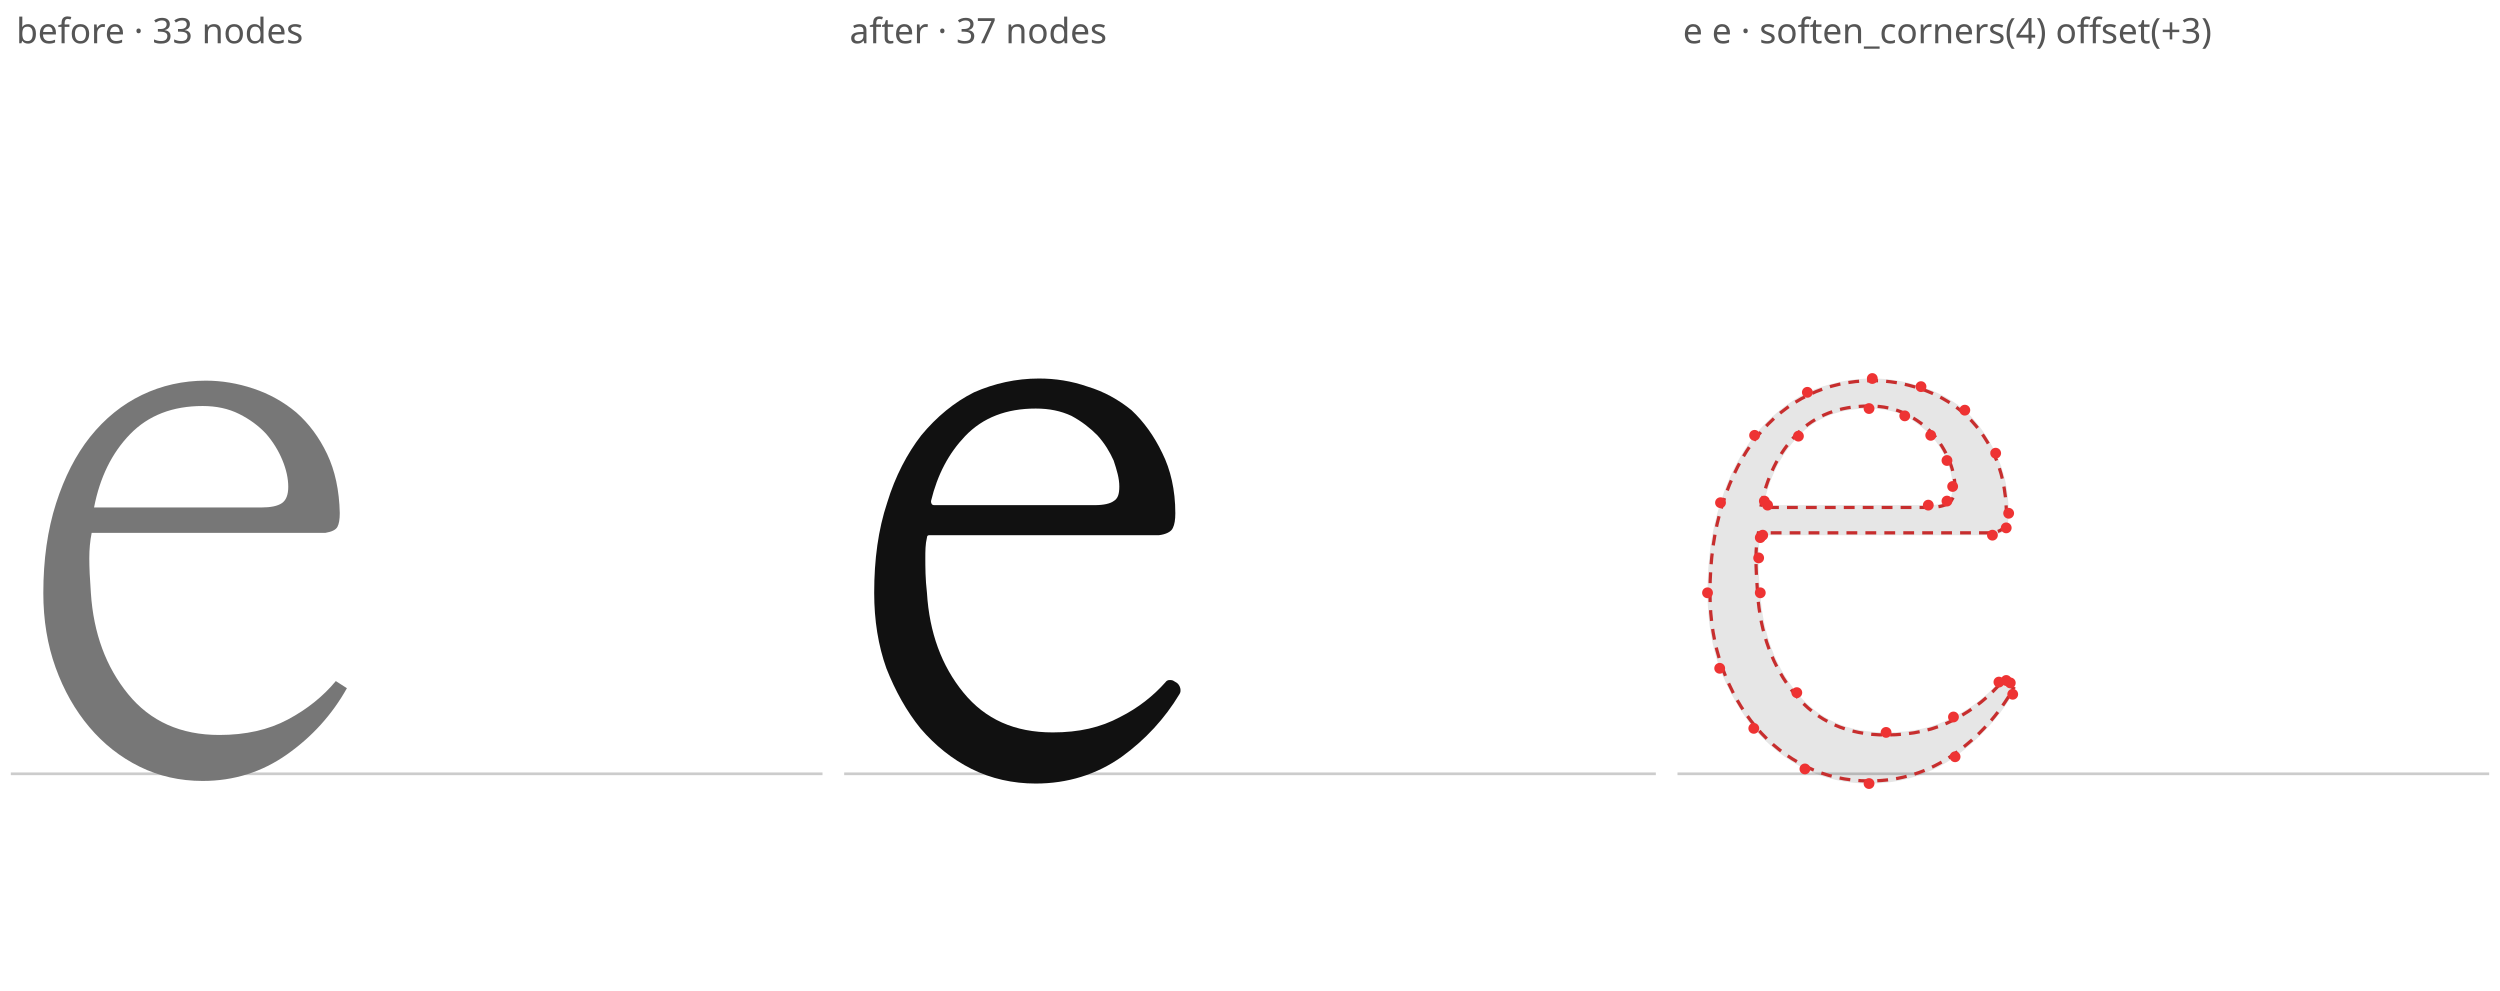
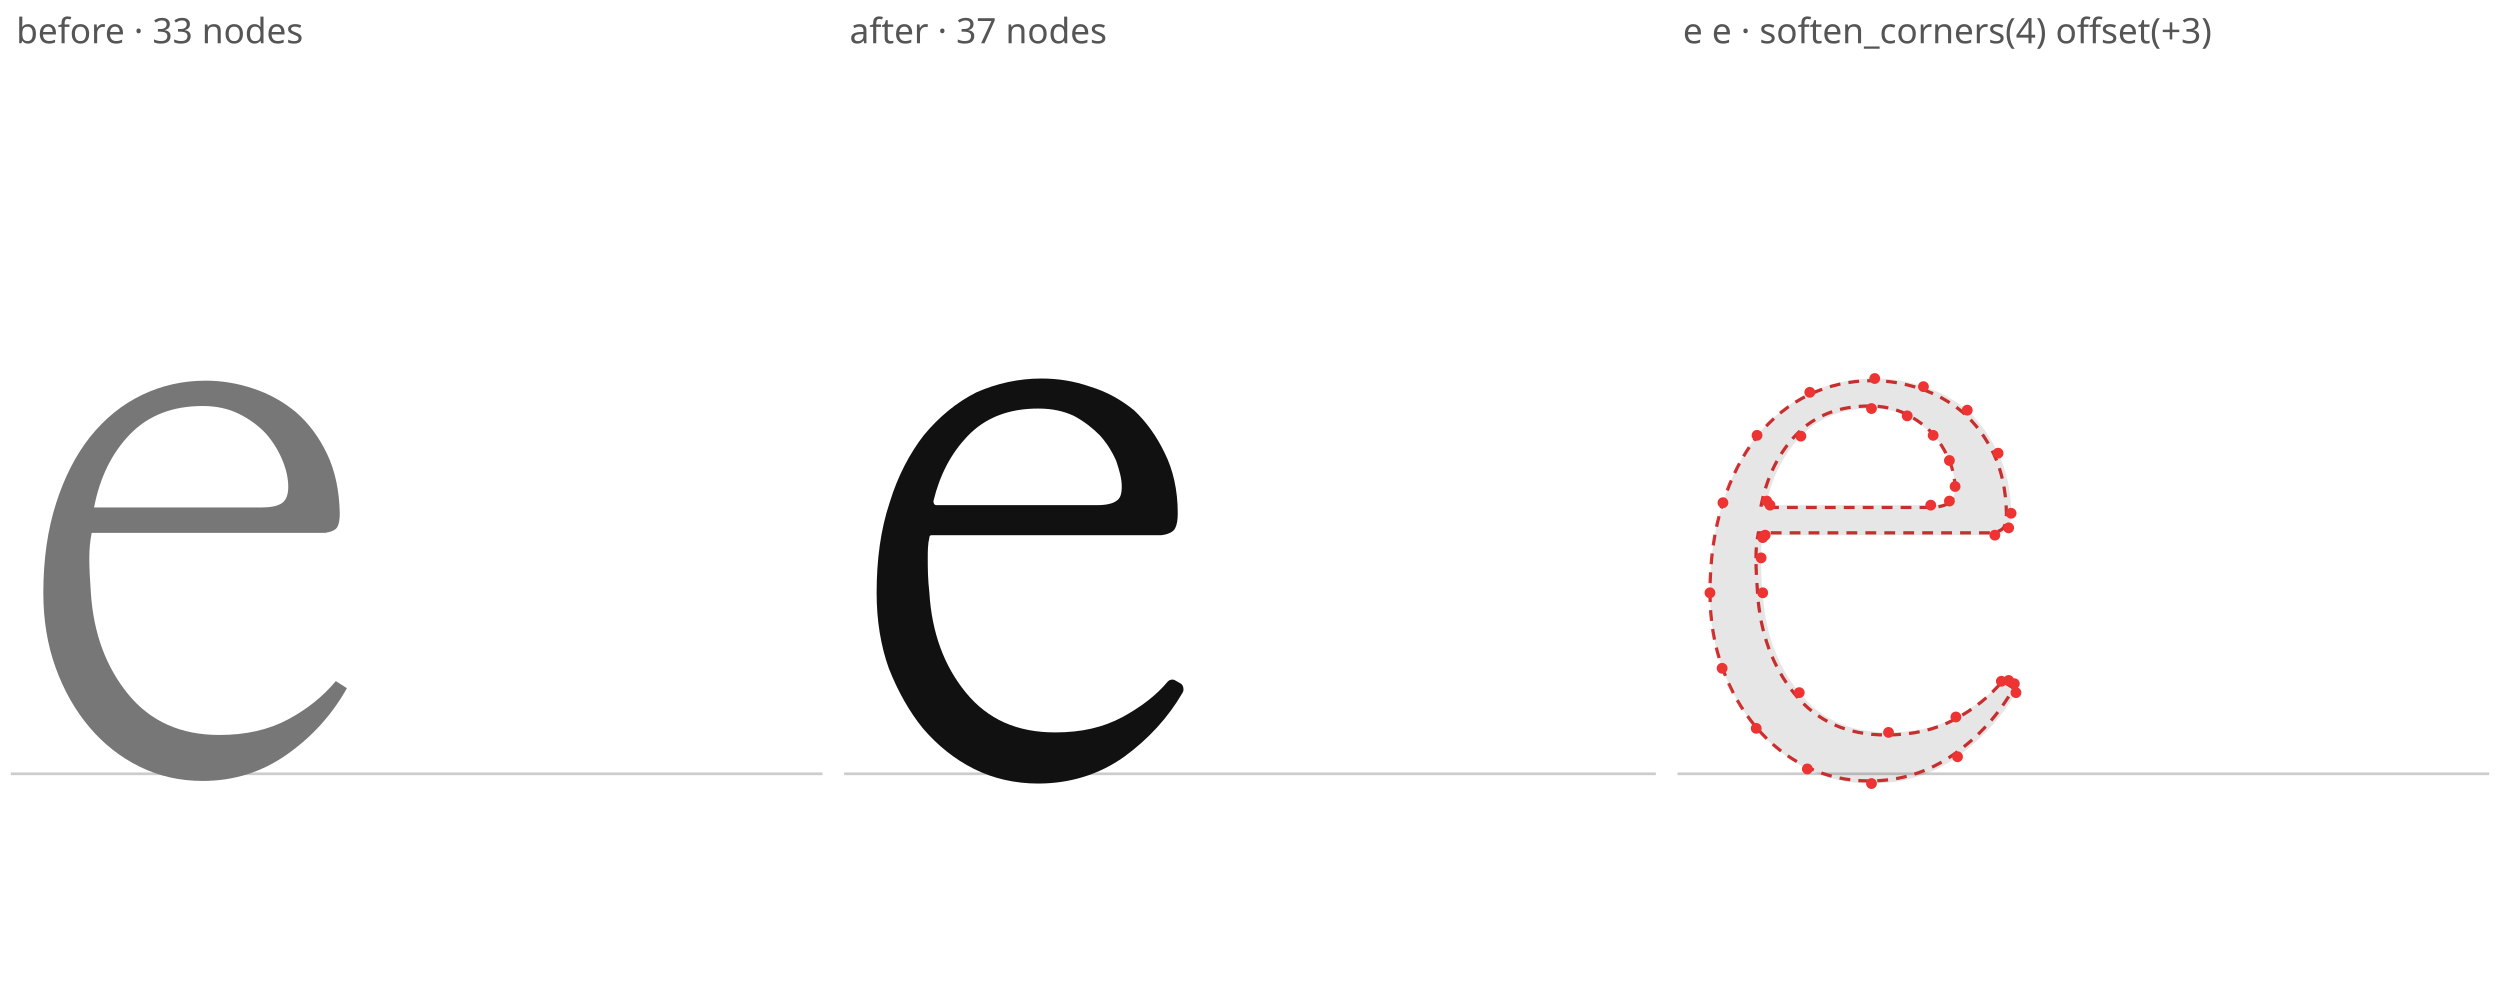
<svg xmlns="http://www.w3.org/2000/svg" width="924" height="366" viewBox="0 0 924 366" style="background:#fff">
  <g transform="translate(4,286.0)">
    <g transform="scale(0.3,-0.3)">
      <line x1="0" y1="0" x2="1000" y2="0" stroke="#ccc" stroke-width="3.333" />
      <path d="M96.68 265.625C96.68 276.693 97.656 287.109 99.609 296.875H387.695C395.508 298.177 400.391 300.618 402.344 304.199C404.297 307.78 405.273 313.477 405.273 321.289C404.622 349.284 399.414 373.535 389.648 394.043C379.883 414.551 367.188 431.641 351.562 445.312C335.938 458.333 318.359 468.099 298.828 474.609C279.297 481.12 259.766 484.375 240.234 484.375C212.24 484.375 186.035 478.516 161.621 466.797C137.207 455.078 115.885 437.826 97.656 415.039C80.078 392.904 66.081 365.56 55.664 333.008C45.247 300.456 40.039 263.672 40.039 222.656C40.039 189.453 45.085 158.854 55.176 130.859C65.267 102.865 79.102 78.451 96.68 57.617C114.258 36.784 134.928 20.508 158.691 8.789C182.454 -2.93 208.333 -8.789 236.328 -8.789C274.74 -8.789 309.408 2.116 340.332 23.926C371.257 45.736 395.833 72.917 414.062 105.469L400.391 114.258C384.766 95.378 365.072 79.59 341.309 66.895C317.546 54.199 289.388 47.852 256.836 47.852C209.31 47.852 171.875 64.616 144.531 98.145C117.188 131.673 101.888 173.177 98.633 222.656C97.331 240.234 96.68 254.557 96.68 265.625ZM333.984 333.496C328.776 329.915 320.312 328.125 308.594 328.125H102.539C109.701 365.234 124.512 395.345 146.973 418.457C169.434 441.569 199.219 453.125 236.328 453.125C253.255 453.125 268.229 449.87 281.25 443.359C294.271 436.849 305.339 428.711 314.453 418.945C322.917 409.18 329.59 398.438 334.473 386.719C339.355 375.0 341.797 363.932 341.797 353.516C341.797 343.75 339.193 337.077 333.984 333.496Z" fill="#777" stroke="none" />
    </g>
  </g>
  <text x="6" y="16" font-family="sans-serif" font-size="13" fill="#555">before · 33 nodes</text>
  <g transform="translate(312,286.0)">
    <g transform="scale(0.3,-0.3)">
      <line x1="0" y1="0" x2="1000" y2="0" stroke="#ccc" stroke-width="3.333" />
-       <path d="M102.0 291.0C102.0 293.0 103.0 294.0 105.0 294.0H388.0C396.0 295.0 403.0 298.0 405.0 303.0C407.0 307.0 408.0 313.0 408.0 321.0C408.0 350.0 402.0 375.0 392.0 395.0C382.0 416.0 369.0 434.0 354.0 448.0C338.0 461.0 320.0 471.0 300.0 477.0C280.0 484.0 260.0 487.0 240.0 487.0C212.0 487.0 185.0 481.0 160.0 470.0C136.0 458.0 114.0 440.0 95.0 417.0C78.0 395.0 63.0 367.0 53.0 334.0C42.0 301.0 37.0 264.0 37.0 223.0C37.0 189.0 42.0 158.0 52.0 130.0C63.0 102.0 77.0 77.0 94.0 56.0C112.0 35.0 133.0 18.0 157.0 6.0C181.0 -6.0 208.0 -12.0 236.0 -12.0C275.0 -12.0 311.0 -1.0 342.0 21.0C371.0 42.0 395.0 68.0 413.0 98.0C416.0 102.0 414.0 109.0 410.0 112.0L405.0 115.0C402.0 116.0 398.0 116.0 396.0 113.0C381.0 96.0 362.0 81.0 340.0 70.0C316.0 57.0 289.0 51.0 257.0 51.0C210.0 51.0 174.0 67.0 147.0 100.0C120.0 133.0 105.0 174.0 102.0 223.0C100.0 240.0 100.0 255.0 100.0 266.0C100.0 274.0 100.0 283.0 102.0 291.0ZM309.0 331.0H111.0C108.0 331.0 107.0 333.0 107.0 336.0C115.0 369.0 129.0 395.0 149.0 416.0C171.0 439.0 200.0 450.0 236.0 450.0C253.0 450.0 267.0 447.0 280.0 441.0C293.0 434.0 303.0 426.0 312.0 417.0C321.0 407.0 327.0 397.0 332.0 386.0C336.0 374.0 339.0 364.0 339.0 354.0C339.0 344.0 337.0 339.0 332.0 336.0C328.0 333.0 320.0 331.0 309.0 331.0Z" fill="#111" stroke="none" />
+       <path d="M105.0 291.0C105.0 293.0 106.0 294.0 108.0 294.0H391.0C399.0 295.0 406.0 298.0 408.0 303.0C410.0 307.0 411.0 313.0 411.0 321.0C411.0 350.0 405.0 375.0 395.0 395.0C385.0 416.0 372.0 434.0 357.0 448.0C341.0 461.0 323.0 471.0 303.0 477.0C283.0 484.0 263.0 487.0 243.0 487.0C215.0 487.0 188.0 481.0 163.0 470.0C139.0 458.0 117.0 440.0 98.0 417.0C81.0 395.0 66.0 367.0 56.0 334.0C45.0 301.0 40.0 264.0 40.0 223.0C40.0 189.0 45.0 158.0 55.0 130.0C66.0 102.0 80.0 77.0 97.0 56.0C115.0 35.0 136.0 18.0 160.0 6.0C184.0 -6.0 211.0 -12.0 239.0 -12.0C278.0 -12.0 314.0 -1.0 345.0 21.0C375.0 43.0 399.0 69.0 417.0 100.0C419.0 103.0 418.0 109.0 415.0 111.0L408.0 115.0C405.0 117.0 401.0 116.0 399.0 114.0C384.0 96.0 365.0 82.0 343.0 70.0C319.0 57.0 292.0 51.0 260.0 51.0C213.0 51.0 177.0 67.0 150.0 100.0C123.0 133.0 108.0 174.0 105.0 223.0C103.0 240.0 103.0 255.0 103.0 266.0C103.0 274.0 103.0 283.0 105.0 291.0ZM312.0 331.0H114.0C111.0 331.0 110.0 333.0 110.0 336.0C118.0 369.0 132.0 395.0 152.0 416.0C174.0 439.0 203.0 450.0 239.0 450.0C256.0 450.0 270.0 447.0 283.0 441.0C296.0 434.0 306.0 426.0 315.0 417.0C324.0 407.0 330.0 397.0 335.0 386.0C339.0 374.0 342.0 364.0 342.0 354.0C342.0 344.0 340.0 339.0 335.0 336.0C331.0 333.0 323.0 331.0 312.0 331.0Z" fill="#111" stroke="none" />
    </g>
  </g>
  <text x="314" y="16" font-family="sans-serif" font-size="13" fill="#555">after · 37 nodes</text>
  <g transform="translate(620,286.0)">
    <g transform="scale(0.3,-0.3)">
      <line x1="0" y1="0" x2="1000" y2="0" stroke="#ccc" stroke-width="3.333" />
      <path d="M96.68 265.625C96.68 276.693 97.656 287.109 99.609 296.875H387.695C395.508 298.177 400.391 300.618 402.344 304.199C404.297 307.78 405.273 313.477 405.273 321.289C404.622 349.284 399.414 373.535 389.648 394.043C379.883 414.551 367.188 431.641 351.562 445.312C335.938 458.333 318.359 468.099 298.828 474.609C279.297 481.12 259.766 484.375 240.234 484.375C212.24 484.375 186.035 478.516 161.621 466.797C137.207 455.078 115.885 437.826 97.656 415.039C80.078 392.904 66.081 365.56 55.664 333.008C45.247 300.456 40.039 263.672 40.039 222.656C40.039 189.453 45.085 158.854 55.176 130.859C65.267 102.865 79.102 78.451 96.68 57.617C114.258 36.784 134.928 20.508 158.691 8.789C182.454 -2.93 208.333 -8.789 236.328 -8.789C274.74 -8.789 309.408 2.116 340.332 23.926C371.257 45.736 395.833 72.917 414.062 105.469L400.391 114.258C384.766 95.378 365.072 79.59 341.309 66.895C317.546 54.199 289.388 47.852 256.836 47.852C209.31 47.852 171.875 64.616 144.531 98.145C117.188 131.673 101.888 173.177 98.633 222.656C97.331 240.234 96.68 254.557 96.68 265.625ZM333.984 333.496C328.776 329.915 320.312 328.125 308.594 328.125H102.539C109.701 365.234 124.512 395.345 146.973 418.457C169.434 441.569 199.219 453.125 236.328 453.125C253.255 453.125 268.229 449.87 281.25 443.359C294.271 436.849 305.339 428.711 314.453 418.945C322.917 409.18 329.59 398.438 334.473 386.719C339.355 375.0 341.797 363.932 341.797 353.516C341.797 343.75 339.193 337.077 333.984 333.496Z" fill="none" stroke="#d33" stroke-width="4.0" stroke-dasharray="13.333,10.0" />
-       <path d="M102.0 291.0C102.0 293.0 103.0 294.0 105.0 294.0H388.0C396.0 295.0 403.0 298.0 405.0 303.0C407.0 307.0 408.0 313.0 408.0 321.0C408.0 350.0 402.0 375.0 392.0 395.0C382.0 416.0 369.0 434.0 354.0 448.0C338.0 461.0 320.0 471.0 300.0 477.0C280.0 484.0 260.0 487.0 240.0 487.0C212.0 487.0 185.0 481.0 160.0 470.0C136.0 458.0 114.0 440.0 95.0 417.0C78.0 395.0 63.0 367.0 53.0 334.0C42.0 301.0 37.0 264.0 37.0 223.0C37.0 189.0 42.0 158.0 52.0 130.0C63.0 102.0 77.0 77.0 94.0 56.0C112.0 35.0 133.0 18.0 157.0 6.0C181.0 -6.0 208.0 -12.0 236.0 -12.0C275.0 -12.0 311.0 -1.0 342.0 21.0C371.0 42.0 395.0 68.0 413.0 98.0C416.0 102.0 414.0 109.0 410.0 112.0L405.0 115.0C402.0 116.0 398.0 116.0 396.0 113.0C381.0 96.0 362.0 81.0 340.0 70.0C316.0 57.0 289.0 51.0 257.0 51.0C210.0 51.0 174.0 67.0 147.0 100.0C120.0 133.0 105.0 174.0 102.0 223.0C100.0 240.0 100.0 255.0 100.0 266.0C100.0 274.0 100.0 283.0 102.0 291.0ZM309.0 331.0H111.0C108.0 331.0 107.0 333.0 107.0 336.0C115.0 369.0 129.0 395.0 149.0 416.0C171.0 439.0 200.0 450.0 236.0 450.0C253.0 450.0 267.0 447.0 280.0 441.0C293.0 434.0 303.0 426.0 312.0 417.0C321.0 407.0 327.0 397.0 332.0 386.0C336.0 374.0 339.0 364.0 339.0 354.0C339.0 344.0 337.0 339.0 332.0 336.0C328.0 333.0 320.0 331.0 309.0 331.0Z" fill="rgba(0,0,0,0.10)" stroke="none" />
-       <circle cx="102.0" cy="291.0" r="6.667" fill="#e33" />
-       <circle cx="105.0" cy="294.0" r="6.667" fill="#e33" />
-       <circle cx="388.0" cy="294.0" r="6.667" fill="#e33" />
-       <circle cx="405.0" cy="303.0" r="6.667" fill="#e33" />
-       <circle cx="408.0" cy="321.0" r="6.667" fill="#e33" />
-       <circle cx="392.0" cy="395.0" r="6.667" fill="#e33" />
-       <circle cx="354.0" cy="448.0" r="6.667" fill="#e33" />
-       <circle cx="300.0" cy="477.0" r="6.667" fill="#e33" />
-       <circle cx="240.0" cy="487.0" r="6.667" fill="#e33" />
-       <circle cx="160.0" cy="470.0" r="6.667" fill="#e33" />
-       <circle cx="95.0" cy="417.0" r="6.667" fill="#e33" />
-       <circle cx="53.0" cy="334.0" r="6.667" fill="#e33" />
-       <circle cx="37.0" cy="223.0" r="6.667" fill="#e33" />
-       <circle cx="52.0" cy="130.0" r="6.667" fill="#e33" />
-       <circle cx="94.0" cy="56.0" r="6.667" fill="#e33" />
-       <circle cx="157.0" cy="6.0" r="6.667" fill="#e33" />
-       <circle cx="236.0" cy="-12.0" r="6.667" fill="#e33" />
-       <circle cx="342.0" cy="21.0" r="6.667" fill="#e33" />
-       <circle cx="413.0" cy="98.0" r="6.667" fill="#e33" />
-       <circle cx="410.0" cy="112.0" r="6.667" fill="#e33" />
-       <circle cx="405.0" cy="115.0" r="6.667" fill="#e33" />
-       <circle cx="396.0" cy="113.0" r="6.667" fill="#e33" />
-       <circle cx="340.0" cy="70.0" r="6.667" fill="#e33" />
-       <circle cx="257.0" cy="51.0" r="6.667" fill="#e33" />
-       <circle cx="147.0" cy="100.0" r="6.667" fill="#e33" />
-       <circle cx="102.0" cy="223.0" r="6.667" fill="#e33" />
-       <circle cx="100.0" cy="266.0" r="6.667" fill="#e33" />
-       <circle cx="309.0" cy="331.0" r="6.667" fill="#e33" />
-       <circle cx="111.0" cy="331.0" r="6.667" fill="#e33" />
-       <circle cx="107.0" cy="336.0" r="6.667" fill="#e33" />
-       <circle cx="149.0" cy="416.0" r="6.667" fill="#e33" />
-       <circle cx="236.0" cy="450.0" r="6.667" fill="#e33" />
-       <circle cx="280.0" cy="441.0" r="6.667" fill="#e33" />
-       <circle cx="312.0" cy="417.0" r="6.667" fill="#e33" />
-       <circle cx="332.0" cy="386.0" r="6.667" fill="#e33" />
-       <circle cx="339.0" cy="354.0" r="6.667" fill="#e33" />
-       <circle cx="332.0" cy="336.0" r="6.667" fill="#e33" />
+       <path d="M105.0 291.0C105.0 293.0 106.0 294.0 108.0 294.0H391.0C399.0 295.0 406.0 298.0 408.0 303.0C410.0 307.0 411.0 313.0 411.0 321.0C411.0 350.0 405.0 375.0 395.0 395.0C385.0 416.0 372.0 434.0 357.0 448.0C341.0 461.0 323.0 471.0 303.0 477.0C283.0 484.0 263.0 487.0 243.0 487.0C215.0 487.0 188.0 481.0 163.0 470.0C139.0 458.0 117.0 440.0 98.0 417.0C81.0 395.0 66.0 367.0 56.0 334.0C45.0 301.0 40.0 264.0 40.0 223.0C40.0 189.0 45.0 158.0 55.0 130.0C66.0 102.0 80.0 77.0 97.0 56.0C115.0 35.0 136.0 18.0 160.0 6.0C184.0 -6.0 211.0 -12.0 239.0 -12.0C278.0 -12.0 314.0 -1.0 345.0 21.0C375.0 43.0 399.0 69.0 417.0 100.0C419.0 103.0 418.0 109.0 415.0 111.0L408.0 115.0C405.0 117.0 401.0 116.0 399.0 114.0C384.0 96.0 365.0 82.0 343.0 70.0C319.0 57.0 292.0 51.0 260.0 51.0C213.0 51.0 177.0 67.0 150.0 100.0C123.0 133.0 108.0 174.0 105.0 223.0C103.0 240.0 103.0 255.0 103.0 266.0C103.0 274.0 103.0 283.0 105.0 291.0ZM312.0 331.0H114.0C111.0 331.0 110.0 333.0 110.0 336.0C118.0 369.0 132.0 395.0 152.0 416.0C174.0 439.0 203.0 450.0 239.0 450.0C256.0 450.0 270.0 447.0 283.0 441.0C296.0 434.0 306.0 426.0 315.0 417.0C324.0 407.0 330.0 397.0 335.0 386.0C339.0 374.0 342.0 364.0 342.0 354.0C342.0 344.0 340.0 339.0 335.0 336.0C331.0 333.0 323.0 331.0 312.0 331.0Z" fill="rgba(0,0,0,0.10)" stroke="none" />
+       <circle cx="105.0" cy="291.0" r="6.667" fill="#e33" />
+       <circle cx="108.0" cy="294.0" r="6.667" fill="#e33" />
+       <circle cx="391.0" cy="294.0" r="6.667" fill="#e33" />
+       <circle cx="408.0" cy="303.0" r="6.667" fill="#e33" />
+       <circle cx="411.0" cy="321.0" r="6.667" fill="#e33" />
+       <circle cx="395.0" cy="395.0" r="6.667" fill="#e33" />
+       <circle cx="357.0" cy="448.0" r="6.667" fill="#e33" />
+       <circle cx="303.0" cy="477.0" r="6.667" fill="#e33" />
+       <circle cx="243.0" cy="487.0" r="6.667" fill="#e33" />
+       <circle cx="163.0" cy="470.0" r="6.667" fill="#e33" />
+       <circle cx="98.0" cy="417.0" r="6.667" fill="#e33" />
+       <circle cx="56.0" cy="334.0" r="6.667" fill="#e33" />
+       <circle cx="40.0" cy="223.0" r="6.667" fill="#e33" />
+       <circle cx="55.0" cy="130.0" r="6.667" fill="#e33" />
+       <circle cx="97.0" cy="56.0" r="6.667" fill="#e33" />
+       <circle cx="160.0" cy="6.0" r="6.667" fill="#e33" />
+       <circle cx="239.0" cy="-12.0" r="6.667" fill="#e33" />
+       <circle cx="345.0" cy="21.0" r="6.667" fill="#e33" />
+       <circle cx="417.0" cy="100.0" r="6.667" fill="#e33" />
+       <circle cx="415.0" cy="111.0" r="6.667" fill="#e33" />
+       <circle cx="408.0" cy="115.0" r="6.667" fill="#e33" />
+       <circle cx="399.0" cy="114.0" r="6.667" fill="#e33" />
+       <circle cx="343.0" cy="70.0" r="6.667" fill="#e33" />
+       <circle cx="260.0" cy="51.0" r="6.667" fill="#e33" />
+       <circle cx="150.0" cy="100.0" r="6.667" fill="#e33" />
+       <circle cx="105.0" cy="223.0" r="6.667" fill="#e33" />
+       <circle cx="103.0" cy="266.0" r="6.667" fill="#e33" />
+       <circle cx="312.0" cy="331.0" r="6.667" fill="#e33" />
+       <circle cx="114.0" cy="331.0" r="6.667" fill="#e33" />
+       <circle cx="110.0" cy="336.0" r="6.667" fill="#e33" />
+       <circle cx="152.0" cy="416.0" r="6.667" fill="#e33" />
+       <circle cx="239.0" cy="450.0" r="6.667" fill="#e33" />
+       <circle cx="283.0" cy="441.0" r="6.667" fill="#e33" />
+       <circle cx="315.0" cy="417.0" r="6.667" fill="#e33" />
+       <circle cx="335.0" cy="386.0" r="6.667" fill="#e33" />
+       <circle cx="342.0" cy="354.0" r="6.667" fill="#e33" />
+       <circle cx="335.0" cy="336.0" r="6.667" fill="#e33" />
    </g>
  </g>
  <text x="622" y="16" font-family="sans-serif" font-size="13" fill="#555">e e · soften_corners(4) offset(+3)</text>
</svg>
